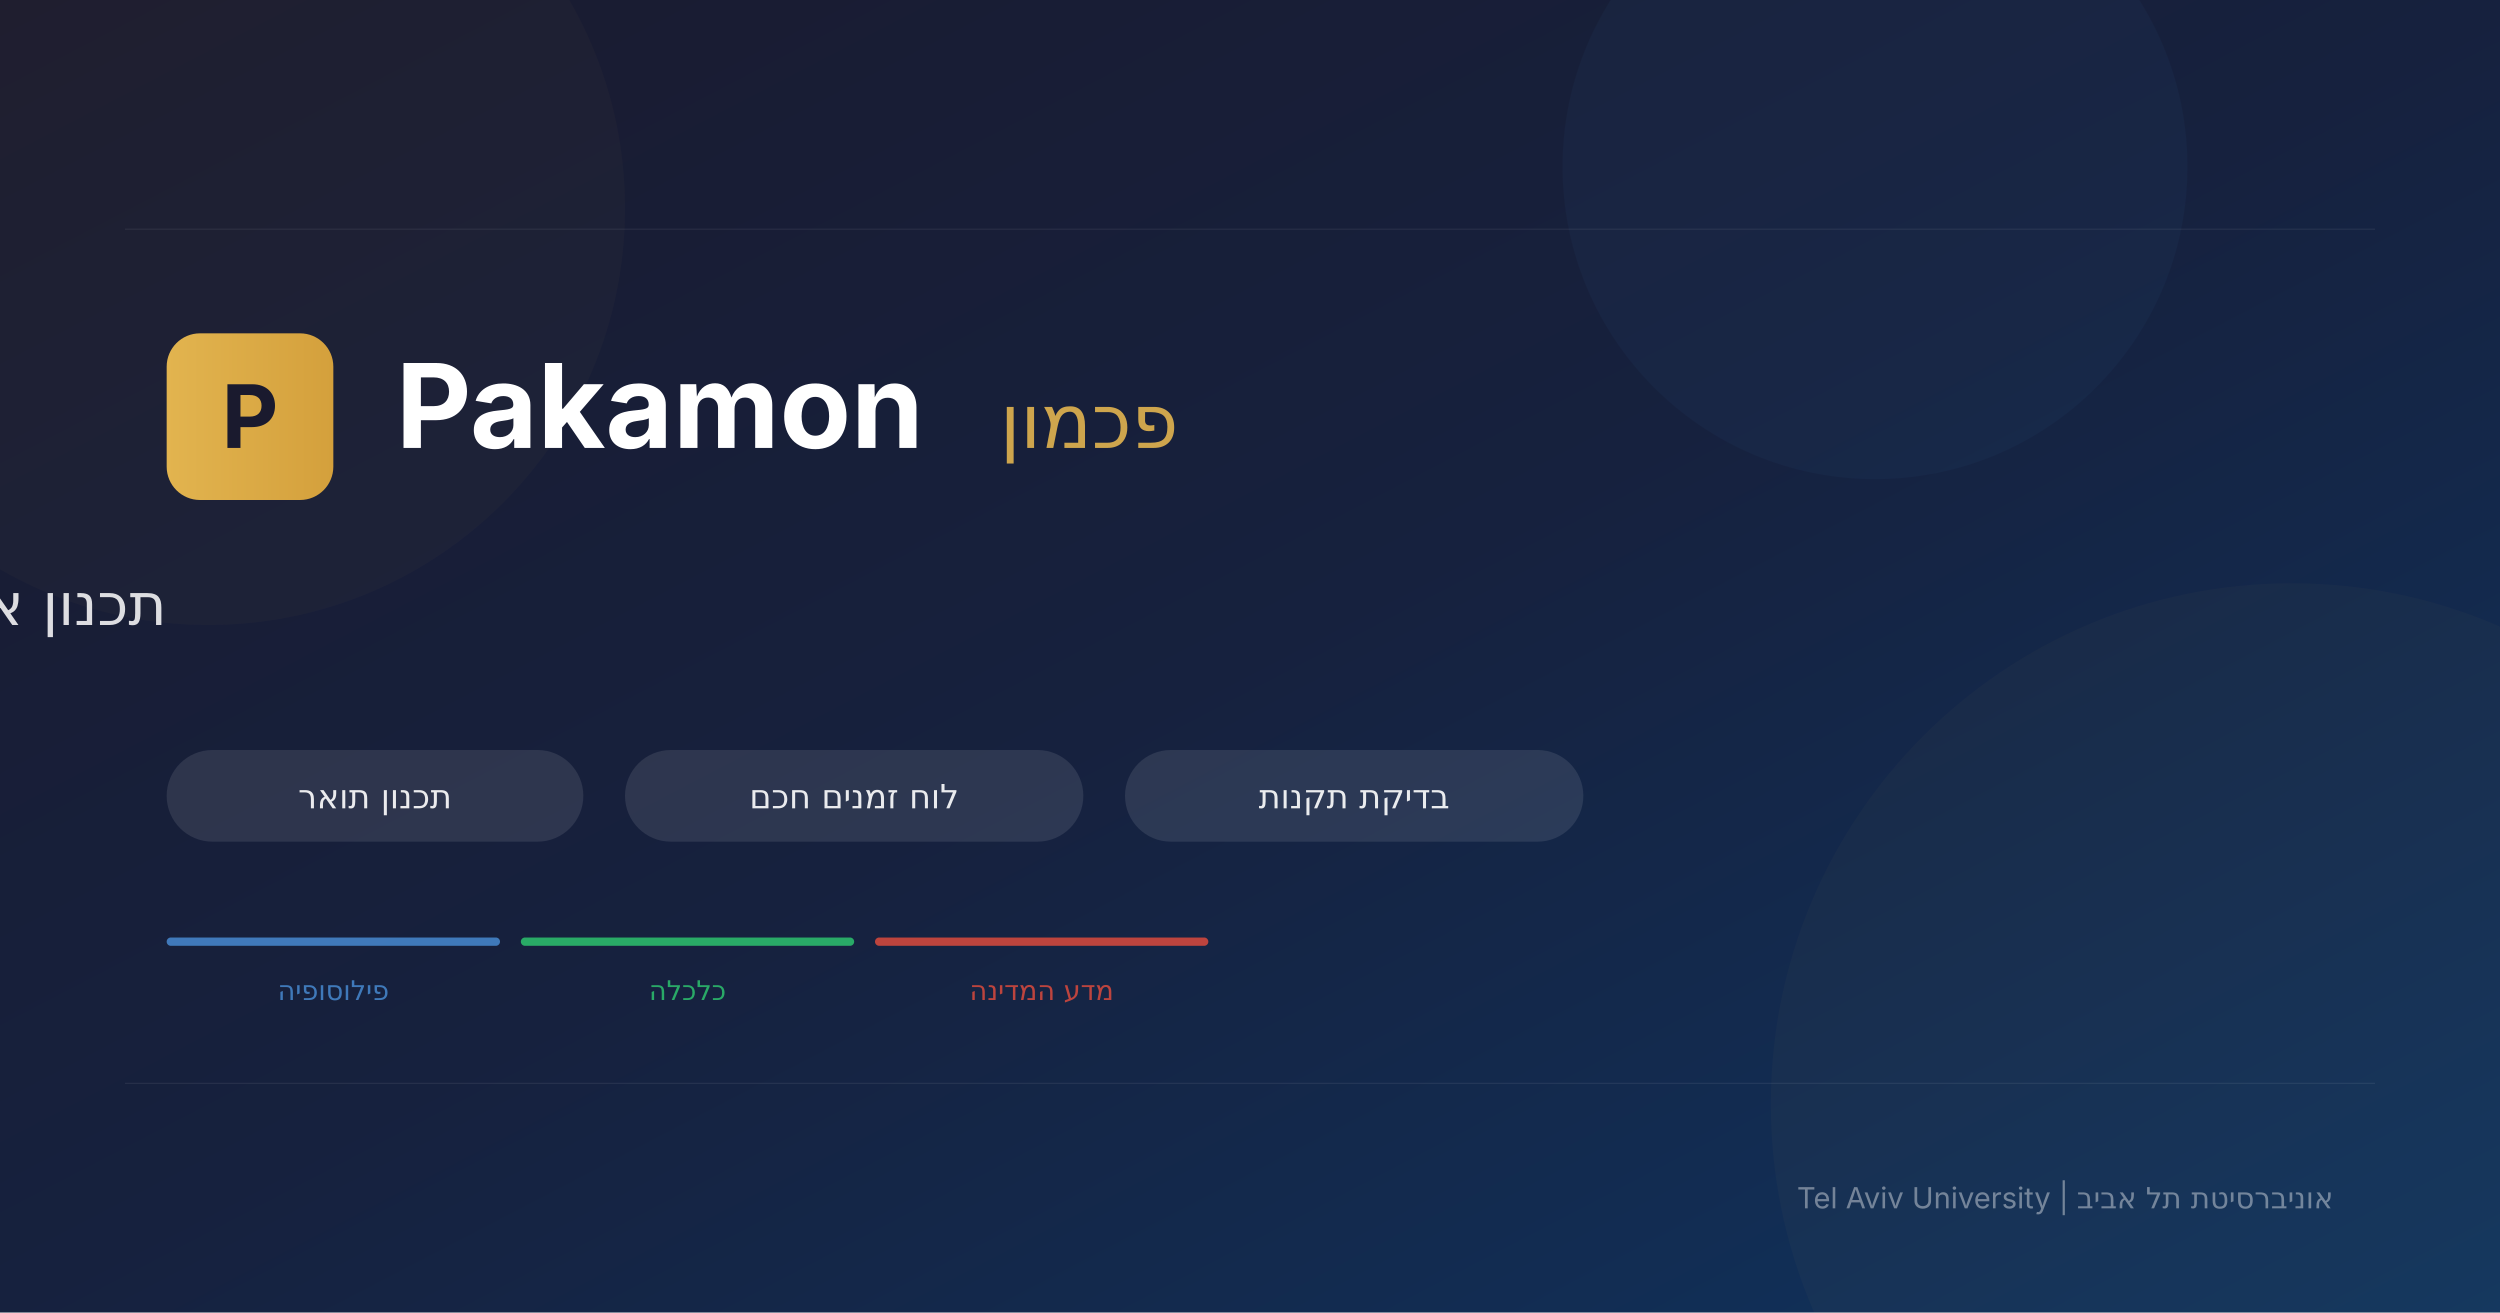
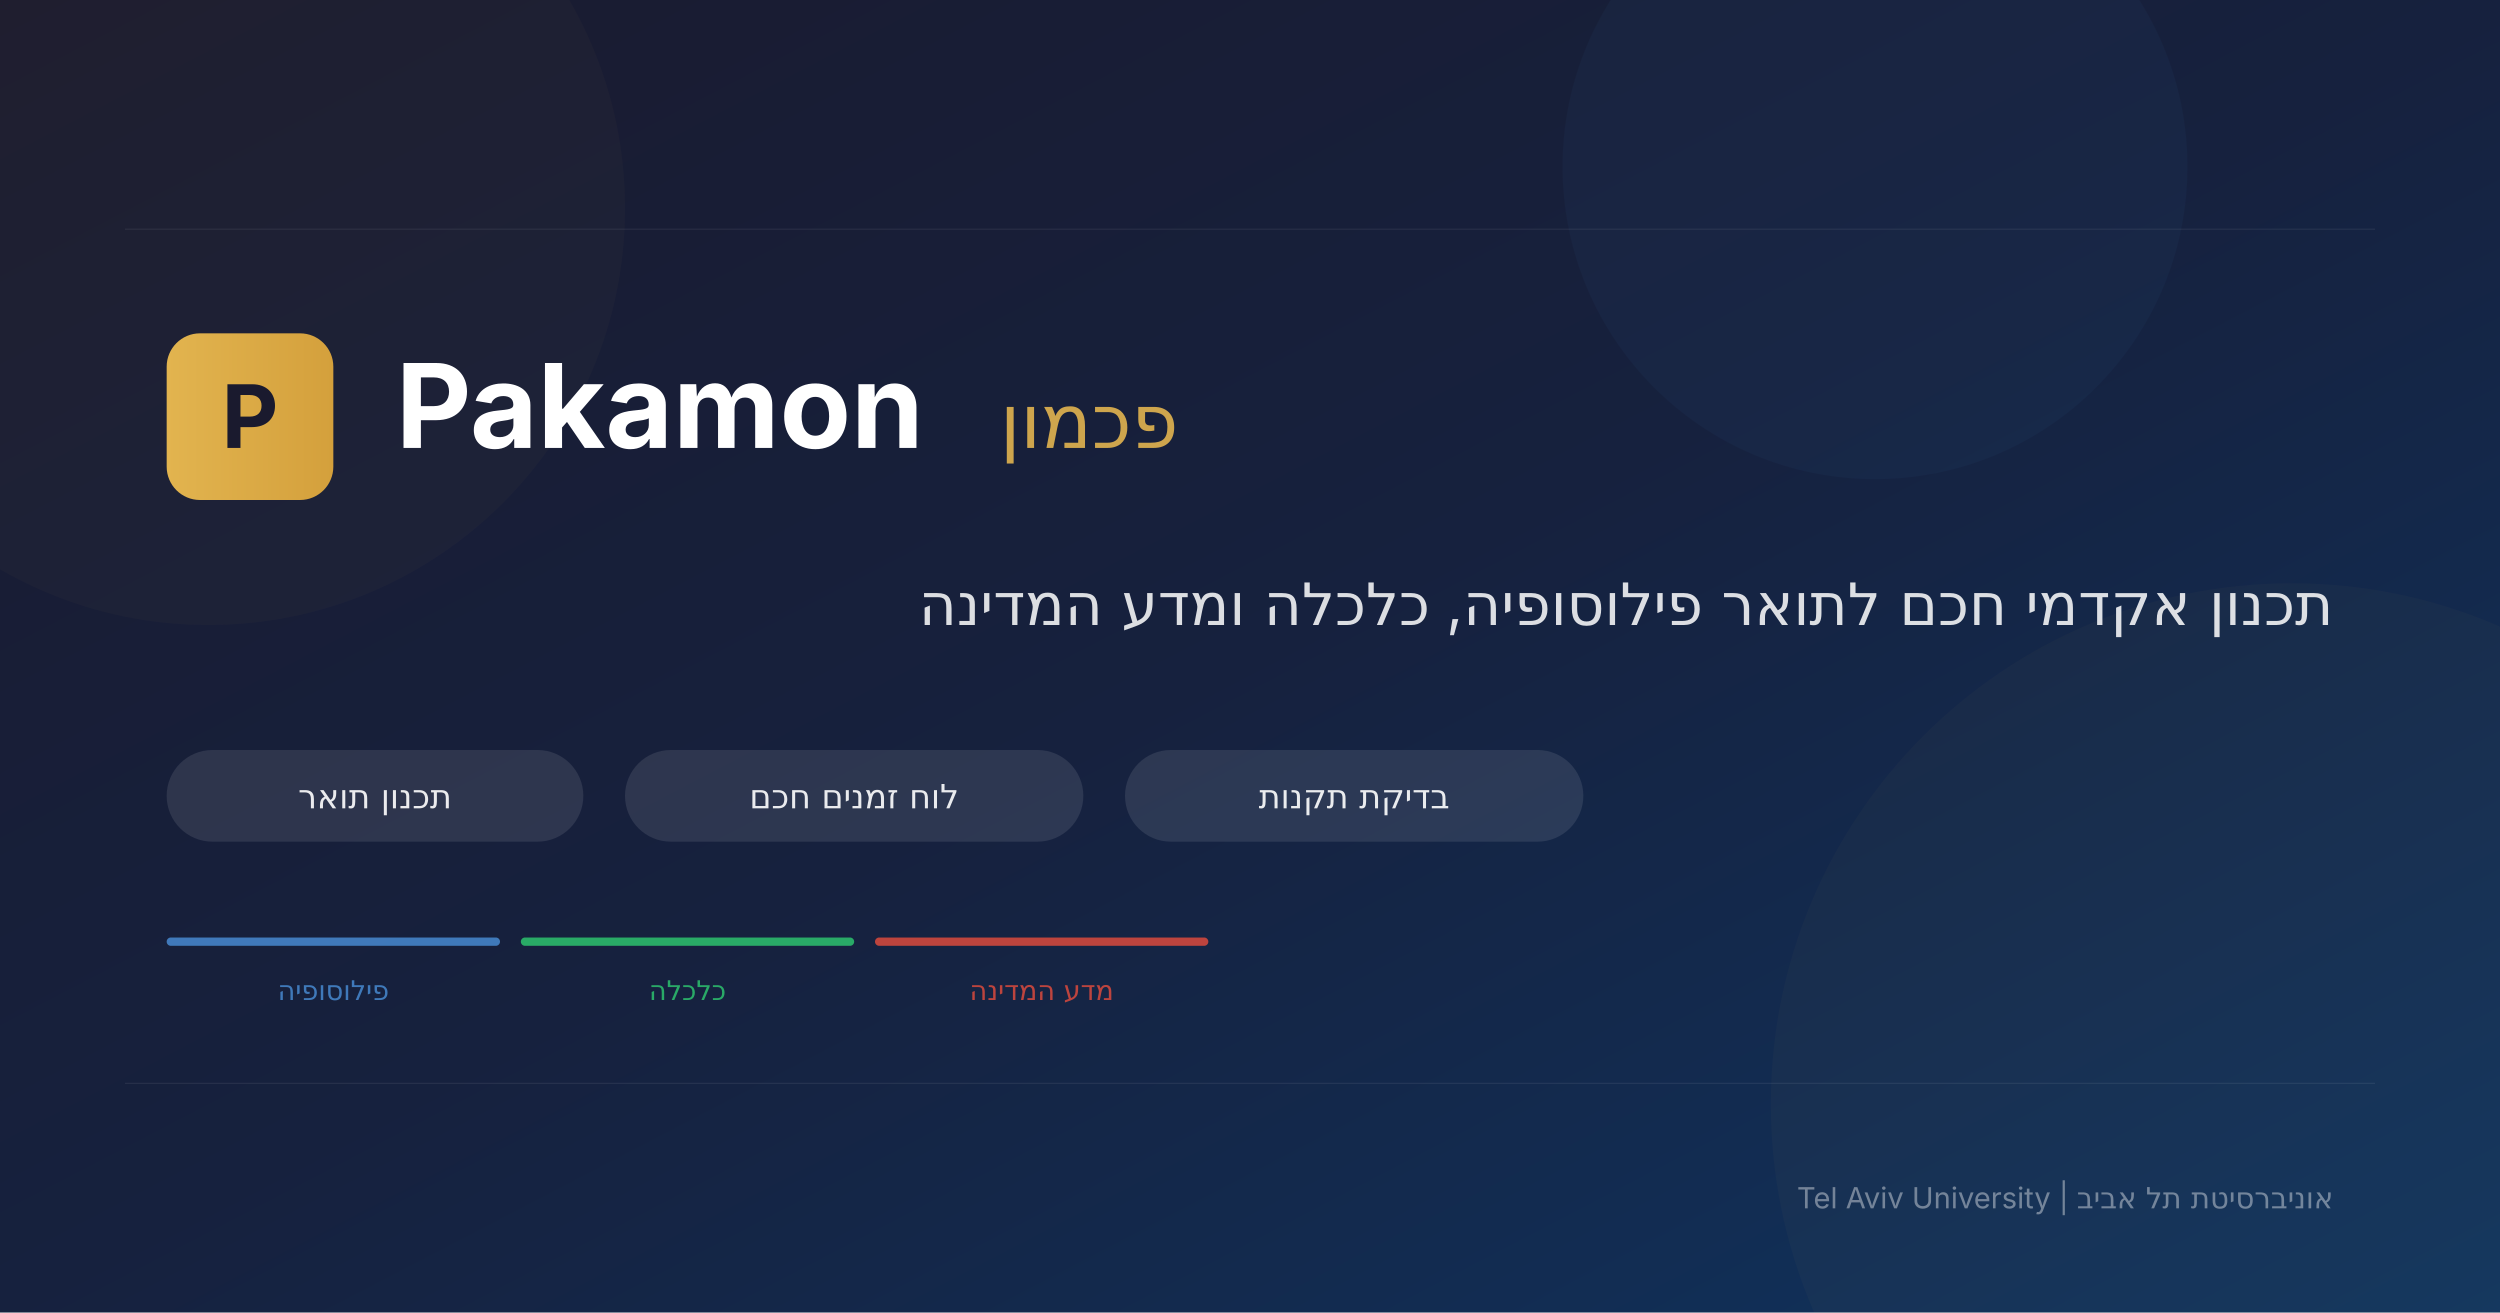
<svg xmlns="http://www.w3.org/2000/svg" width="1200" height="630" viewBox="0 0 1200 630">
  <defs>
    <linearGradient id="bg" x1="0%" y1="0%" x2="100%" y2="100%">
      <stop offset="0%" style="stop-color:#1a1a2e;stop-opacity:1" />
      <stop offset="50%" style="stop-color:#16213e;stop-opacity:1" />
      <stop offset="100%" style="stop-color:#0f3460;stop-opacity:1" />
    </linearGradient>
    <linearGradient id="accent" x1="0%" y1="0%" x2="100%" y2="0%">
      <stop offset="0%" style="stop-color:#e2b44f;stop-opacity:1" />
      <stop offset="100%" style="stop-color:#d4a03c;stop-opacity:1" />
    </linearGradient>
  </defs>
  <rect width="1200" height="630" fill="url(#bg)" />
  <circle cx="100" cy="100" r="200" fill="#e2b44f" opacity="0.03" />
  <circle cx="1100" cy="530" r="250" fill="#e2b44f" opacity="0.03" />
  <circle cx="900" cy="80" r="150" fill="#4A90D9" opacity="0.04" />
  <line x1="60" y1="520" x2="1140" y2="520" stroke="#ffffff" stroke-width="0.5" opacity="0.08" />
  <line x1="60" y1="110" x2="1140" y2="110" stroke="#ffffff" stroke-width="0.5" opacity="0.08" />
  <rect x="80" y="160" width="80" height="80" rx="16" fill="url(#accent)" />
  <text x="120" y="215" font-family="system-ui, -apple-system, sans-serif" font-size="42" font-weight="700" fill="#1a1a2e" text-anchor="middle">P</text>
  <text x="190" y="215" font-family="system-ui, -apple-system, sans-serif" font-size="56" font-weight="700" fill="#ffffff" text-anchor="start">Pakamon</text>
  <text x="480" y="215" font-family="system-ui, -apple-system, sans-serif" font-size="36" font-weight="400" fill="#e2b44f" text-anchor="start" opacity="0.9">פכמון</text>
-   <text x="80" y="300" font-family="system-ui, -apple-system, sans-serif" font-size="28" font-weight="400" fill="#ffffff" opacity="0.85" text-anchor="start" direction="rtl">
+   <text x="1120" y="300" font-family="system-ui, -apple-system, sans-serif" font-size="28" font-weight="400" fill="#ffffff" opacity="0.85" text-anchor="end">
    תכנון אקדמי חכם לתואר פילוסופיה, כלכלה ומדע המדינה
  </text>
  <rect x="80" y="360" width="200" height="44" rx="22" fill="#ffffff" opacity="0.1" />
  <text x="180" y="388" font-family="system-ui, -apple-system, sans-serif" font-size="16" fill="#ffffff" text-anchor="middle" opacity="0.9">תכנון תואר</text>
  <rect x="300" y="360" width="220" height="44" rx="22" fill="#ffffff" opacity="0.1" />
  <text x="410" y="388" font-family="system-ui, -apple-system, sans-serif" font-size="16" fill="#ffffff" text-anchor="middle" opacity="0.9">לוח זמנים חכם</text>
  <rect x="540" y="360" width="220" height="44" rx="22" fill="#ffffff" opacity="0.1" />
  <text x="650" y="388" font-family="system-ui, -apple-system, sans-serif" font-size="16" fill="#ffffff" text-anchor="middle" opacity="0.9">בדיקת תקנות</text>
  <rect x="80" y="450" width="160" height="4" rx="2" fill="#4A90D9" opacity="0.8" />
  <rect x="250" y="450" width="160" height="4" rx="2" fill="#2ECC71" opacity="0.8" />
  <rect x="420" y="450" width="160" height="4" rx="2" fill="#E74C3C" opacity="0.8" />
  <text x="160" y="480" font-family="system-ui, -apple-system, sans-serif" font-size="13" fill="#4A90D9" text-anchor="middle" opacity="0.8">פילוסופיה</text>
  <text x="330" y="480" font-family="system-ui, -apple-system, sans-serif" font-size="13" fill="#2ECC71" text-anchor="middle" opacity="0.8">כלכלה</text>
  <text x="500" y="480" font-family="system-ui, -apple-system, sans-serif" font-size="13" fill="#E74C3C" text-anchor="middle" opacity="0.8">מדע המדינה</text>
  <text x="1120" y="580" font-family="system-ui, -apple-system, sans-serif" font-size="14" fill="#ffffff" text-anchor="end" opacity="0.4">Tel Aviv University | אוניברסיטת תל אביב</text>
</svg>
